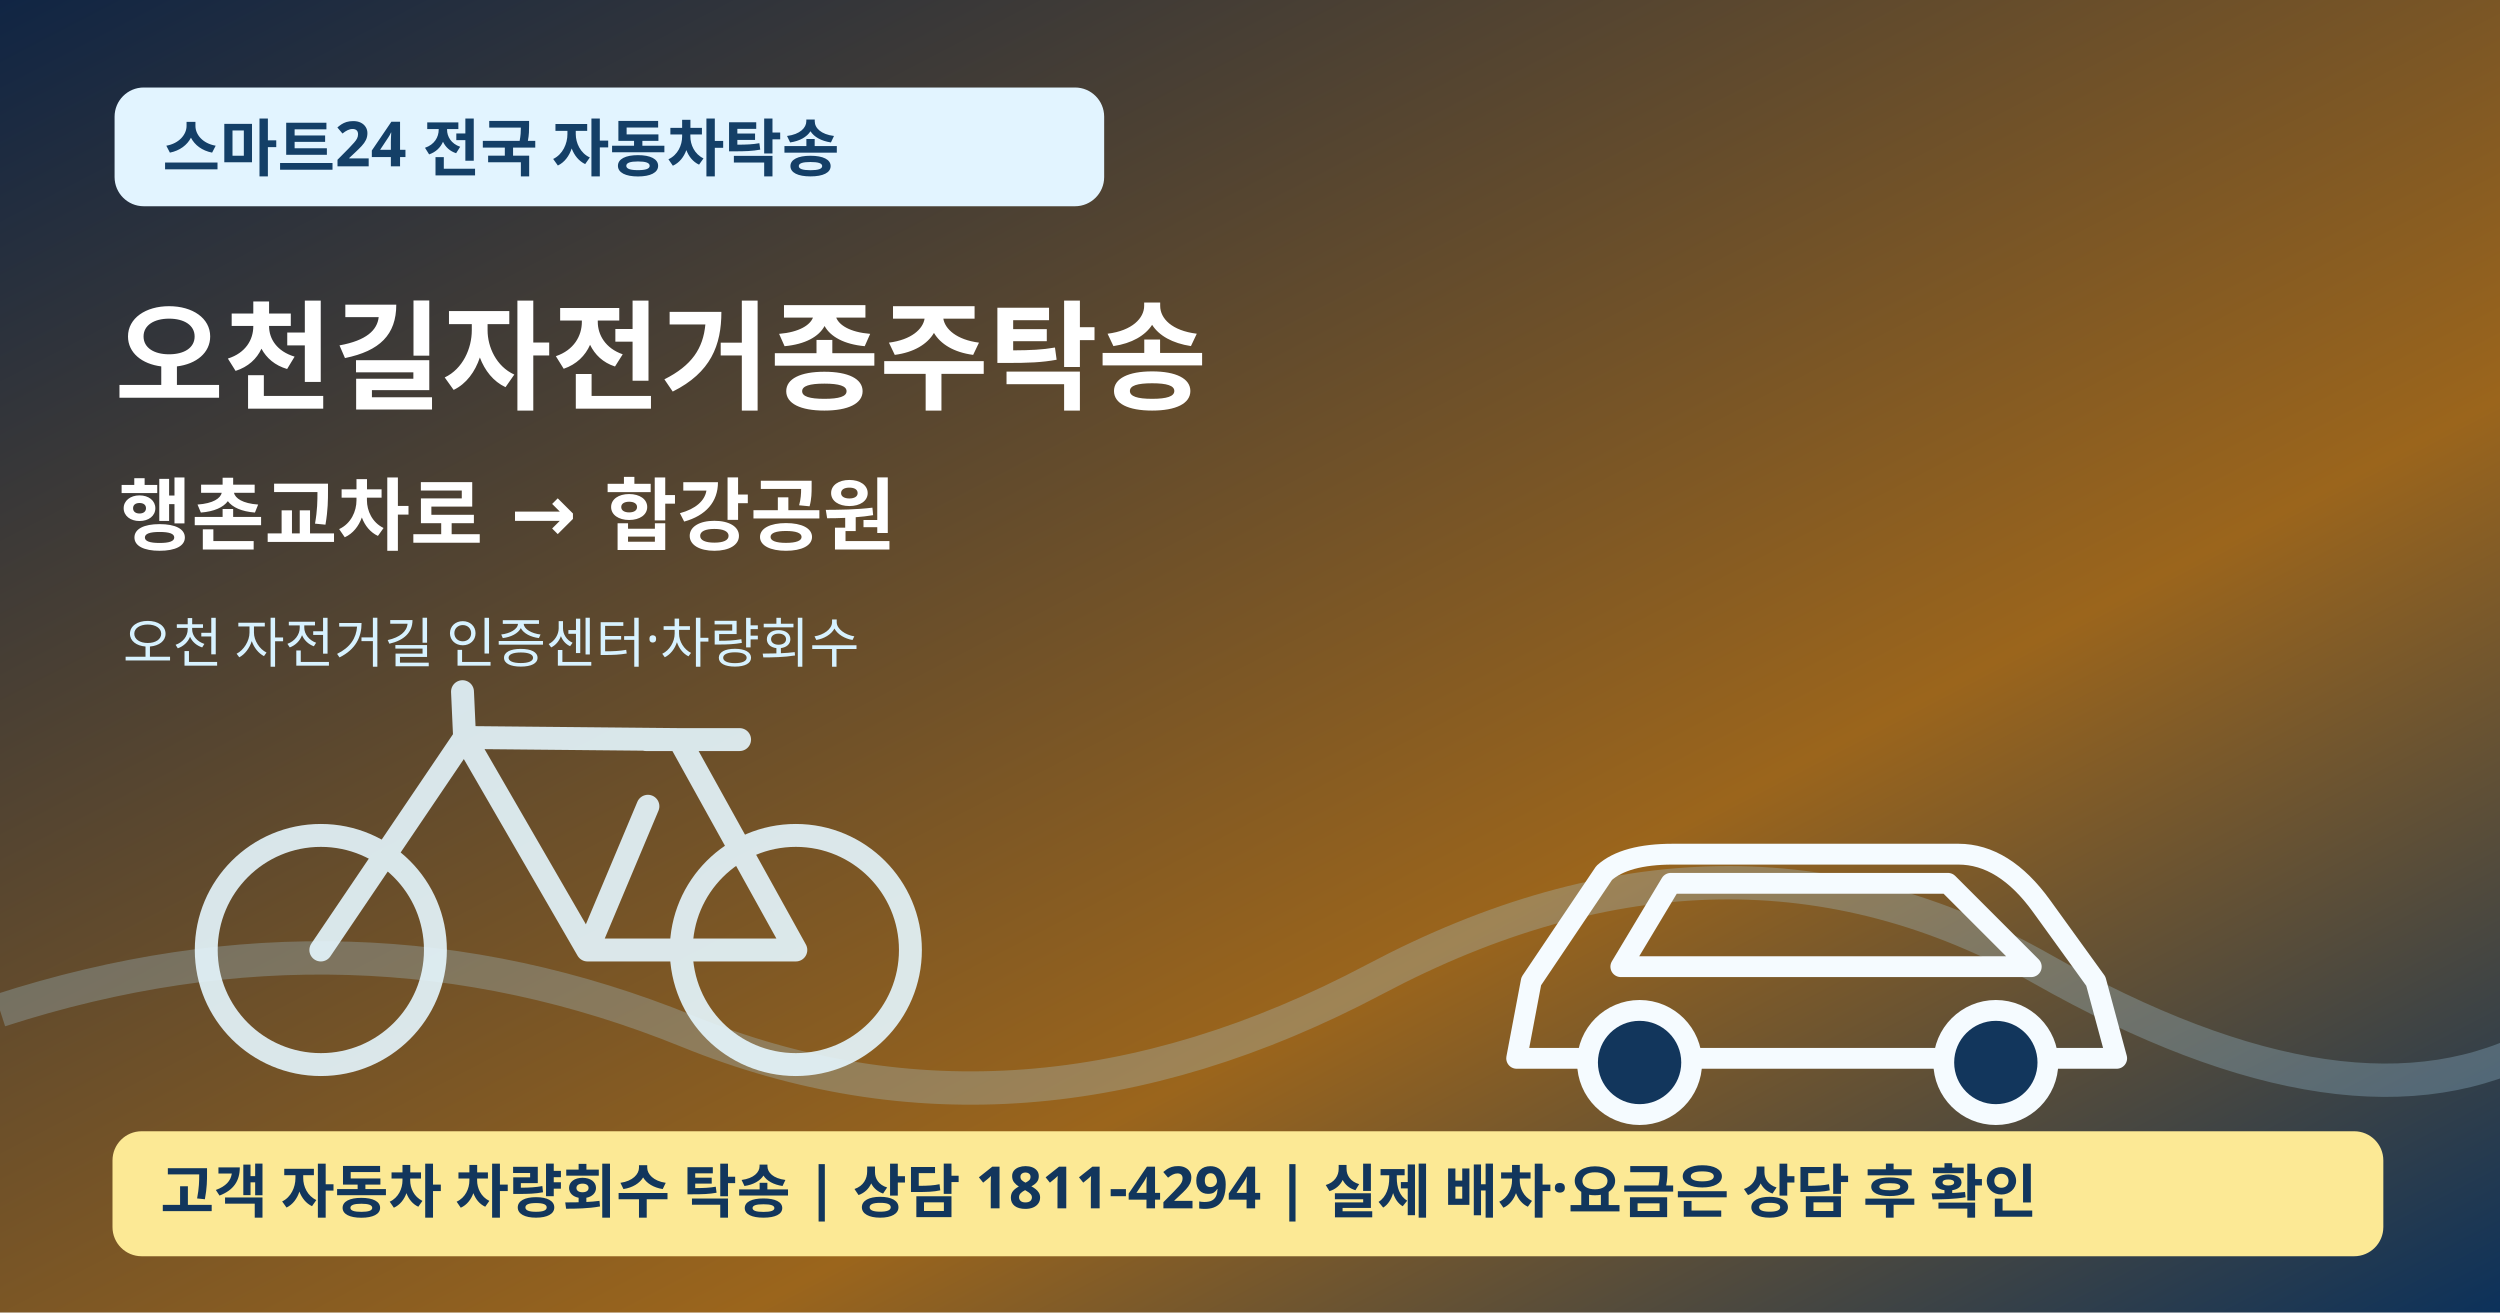
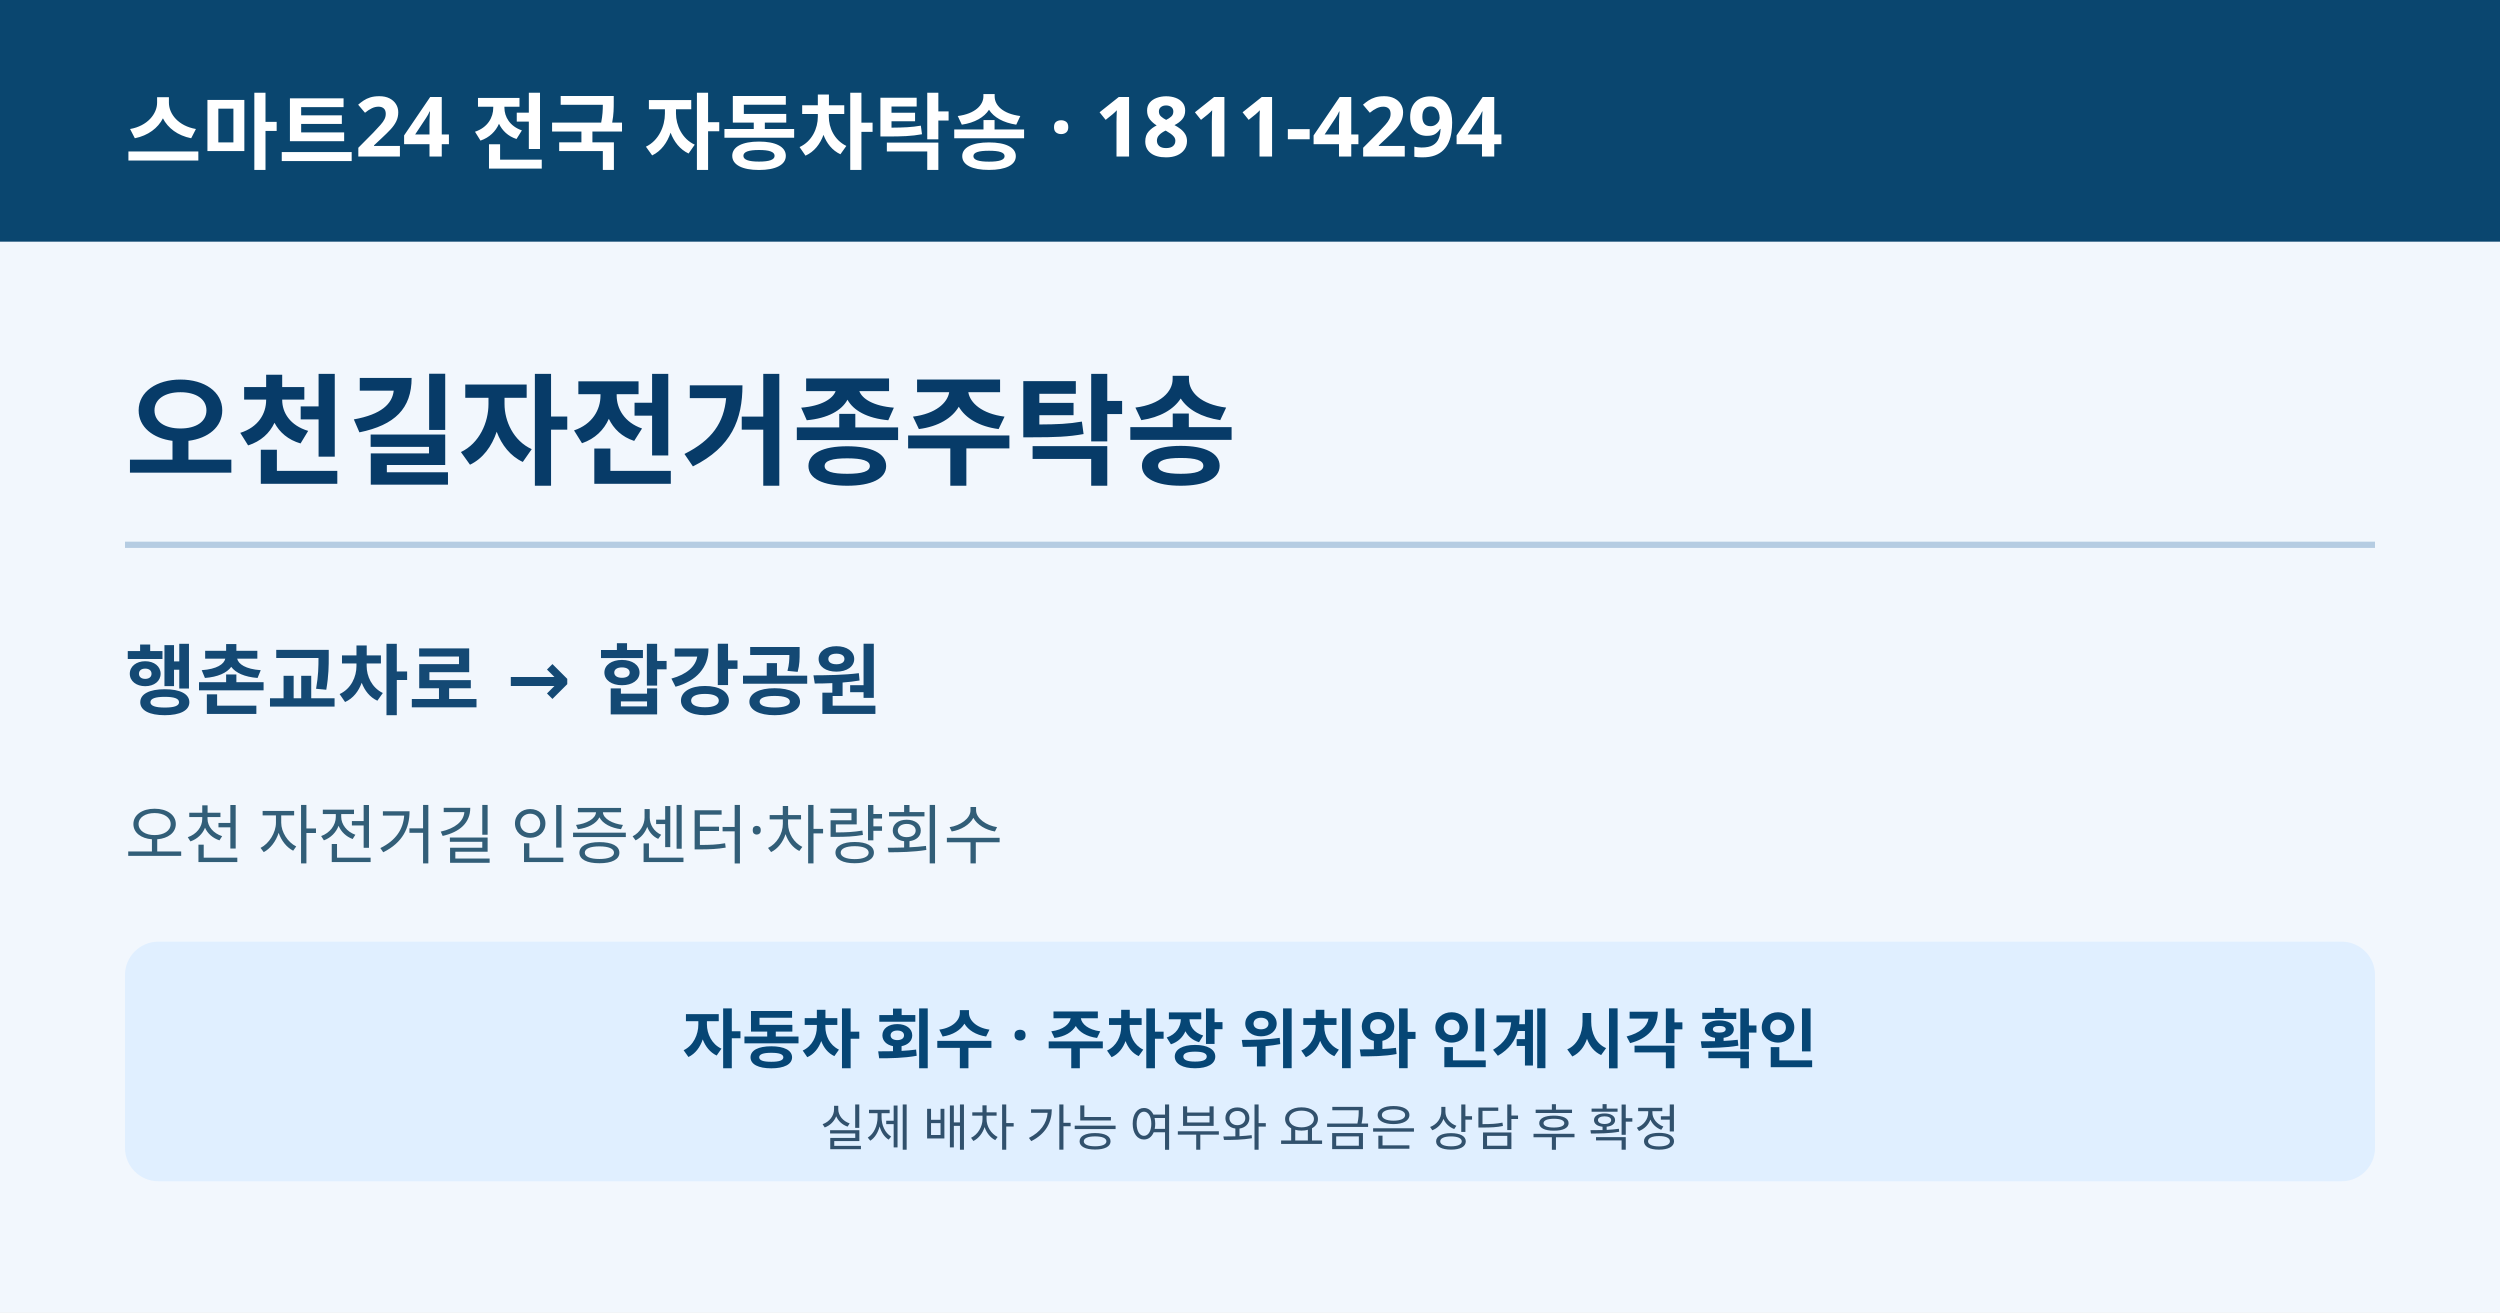
<svg xmlns="http://www.w3.org/2000/svg" width="1200" height="630" viewBox="0 0 1200 630" role="img" aria-labelledby="title desc">
-   <defs>
-     <linearGradient id="g" x1="0" y1="0" x2="1" y2="1">
-       <stop stop-color="#102544" />
-       <stop offset=".65" stop-color="#9b651c" />
-       <stop offset="1" stop-color="#0b315b" />
-     </linearGradient>
-   </defs>
-   <rect width="1200" height="630" fill="url(#g)" />
-   <path d="M0 485 Q170 430 330 495 T660 470 T980 465 T1220 500" fill="none" stroke="#a9d8ef" stroke-width="16" opacity=".27" />
-   <g fill="none" stroke="#e5f7ff" stroke-width="11" stroke-linecap="round" stroke-linejoin="round" opacity=".9">
-     <circle cx="154" cy="456" r="55" />
-     <circle cx="382" cy="456" r="55" />
-     <path d="M154 456 L223 354 L282 456 L382 456 L326 355 L223 354 L222 332 M282 456 L311 387 M310 355 L355 355" />
-   </g>
-   <g transform="translate(710 386)" fill="none" stroke="#f5fbff" stroke-width="10" stroke-linecap="round" stroke-linejoin="round">
-     <path d="M25 85 L60 33 Q70 24 93 24 L230 24 Q252 24 270 49 L296 85 L306 122 L18 122 Z" />
-     <path d="M68 78 L92 38 L225 38 L265 78 Z" />
-     <circle cx="77" cy="124" r="25" fill="#12365c" />
-     <circle cx="248" cy="124" r="25" fill="#12365c" />
-   </g>
-   <rect x="55" y="42" width="475" height="57" rx="14" fill="#e2f4ff" />
-   <text x="78" y="82" fill="#143f67" font-family="'Malgun Gothic','Noto Sans KR',sans-serif" font-size="30" font-weight="800">스마트24 전국 자동차탁송</text>
-   <text x="55" y="192" fill="#ffffff" font-family="'Malgun Gothic','Noto Sans KR',sans-serif" font-size="57" font-weight="900">오천길자전거종주탁송</text>
-   <text x="57" y="261" fill="#ffffff" font-family="'Malgun Gothic','Noto Sans KR',sans-serif" font-size="38" font-weight="700">행촌교차로 → 합강공원</text>
-   <text x="59" y="318" fill="#d7f2ff" font-family="'Malgun Gothic','Noto Sans KR',sans-serif" font-size="26">오천 자전거길 인증센터·차량회수</text>
-   <rect x="54" y="543" width="1090" height="60" rx="14" fill="#fce995" />
-   <text x="77" y="582" fill="#12365c" font-family="'Malgun Gothic','Noto Sans KR',sans-serif" font-size="28" font-weight="800">고객 자동차 차량회수 탁송  |  상담 1811-4294  |  실제 배차·요금은 상담 후 확인</text>
+   <rect width="1200" height="630" fill="#f2f7fd" />
+   <rect width="1200" height="116" fill="#0a466f" />
+   <text x="60" y="78" font-family="sans-serif" font-size="40" font-weight="700" fill="#ffffff">스마트24 전국 자동차탁송 · 1811-4294</text>
+   <text x="60" y="228" font-family="sans-serif" font-size="58" font-weight="900" fill="#073b68">오천길자전거종주탁송</text>
+   <rect x="60" y="260" width="1080" height="3" fill="#b5cce2" />
+   <text x="60" y="340" font-family="sans-serif" font-size="37" font-weight="700" fill="#144974">행촌교차로 → 합강공원</text>
+   <text x="60" y="412" font-family="sans-serif" font-size="31" fill="#325e78">오천 자전거길 인증센터·차량회수</text>
+   <rect x="60" y="452" width="1080" height="115" rx="16" fill="#e0efff" />
+   <text x="600" y="510" text-anchor="middle" font-family="sans-serif" font-size="31" font-weight="800" fill="#064675">자동차 회수 · 주차장 위치와 인계 시각 확인</text>
+   <text x="600" y="550" text-anchor="middle" font-family="sans-serif" font-size="24" fill="#31516d">실제 배차 가능 여부와 요금은 상담 후 확정</text>
</svg>
